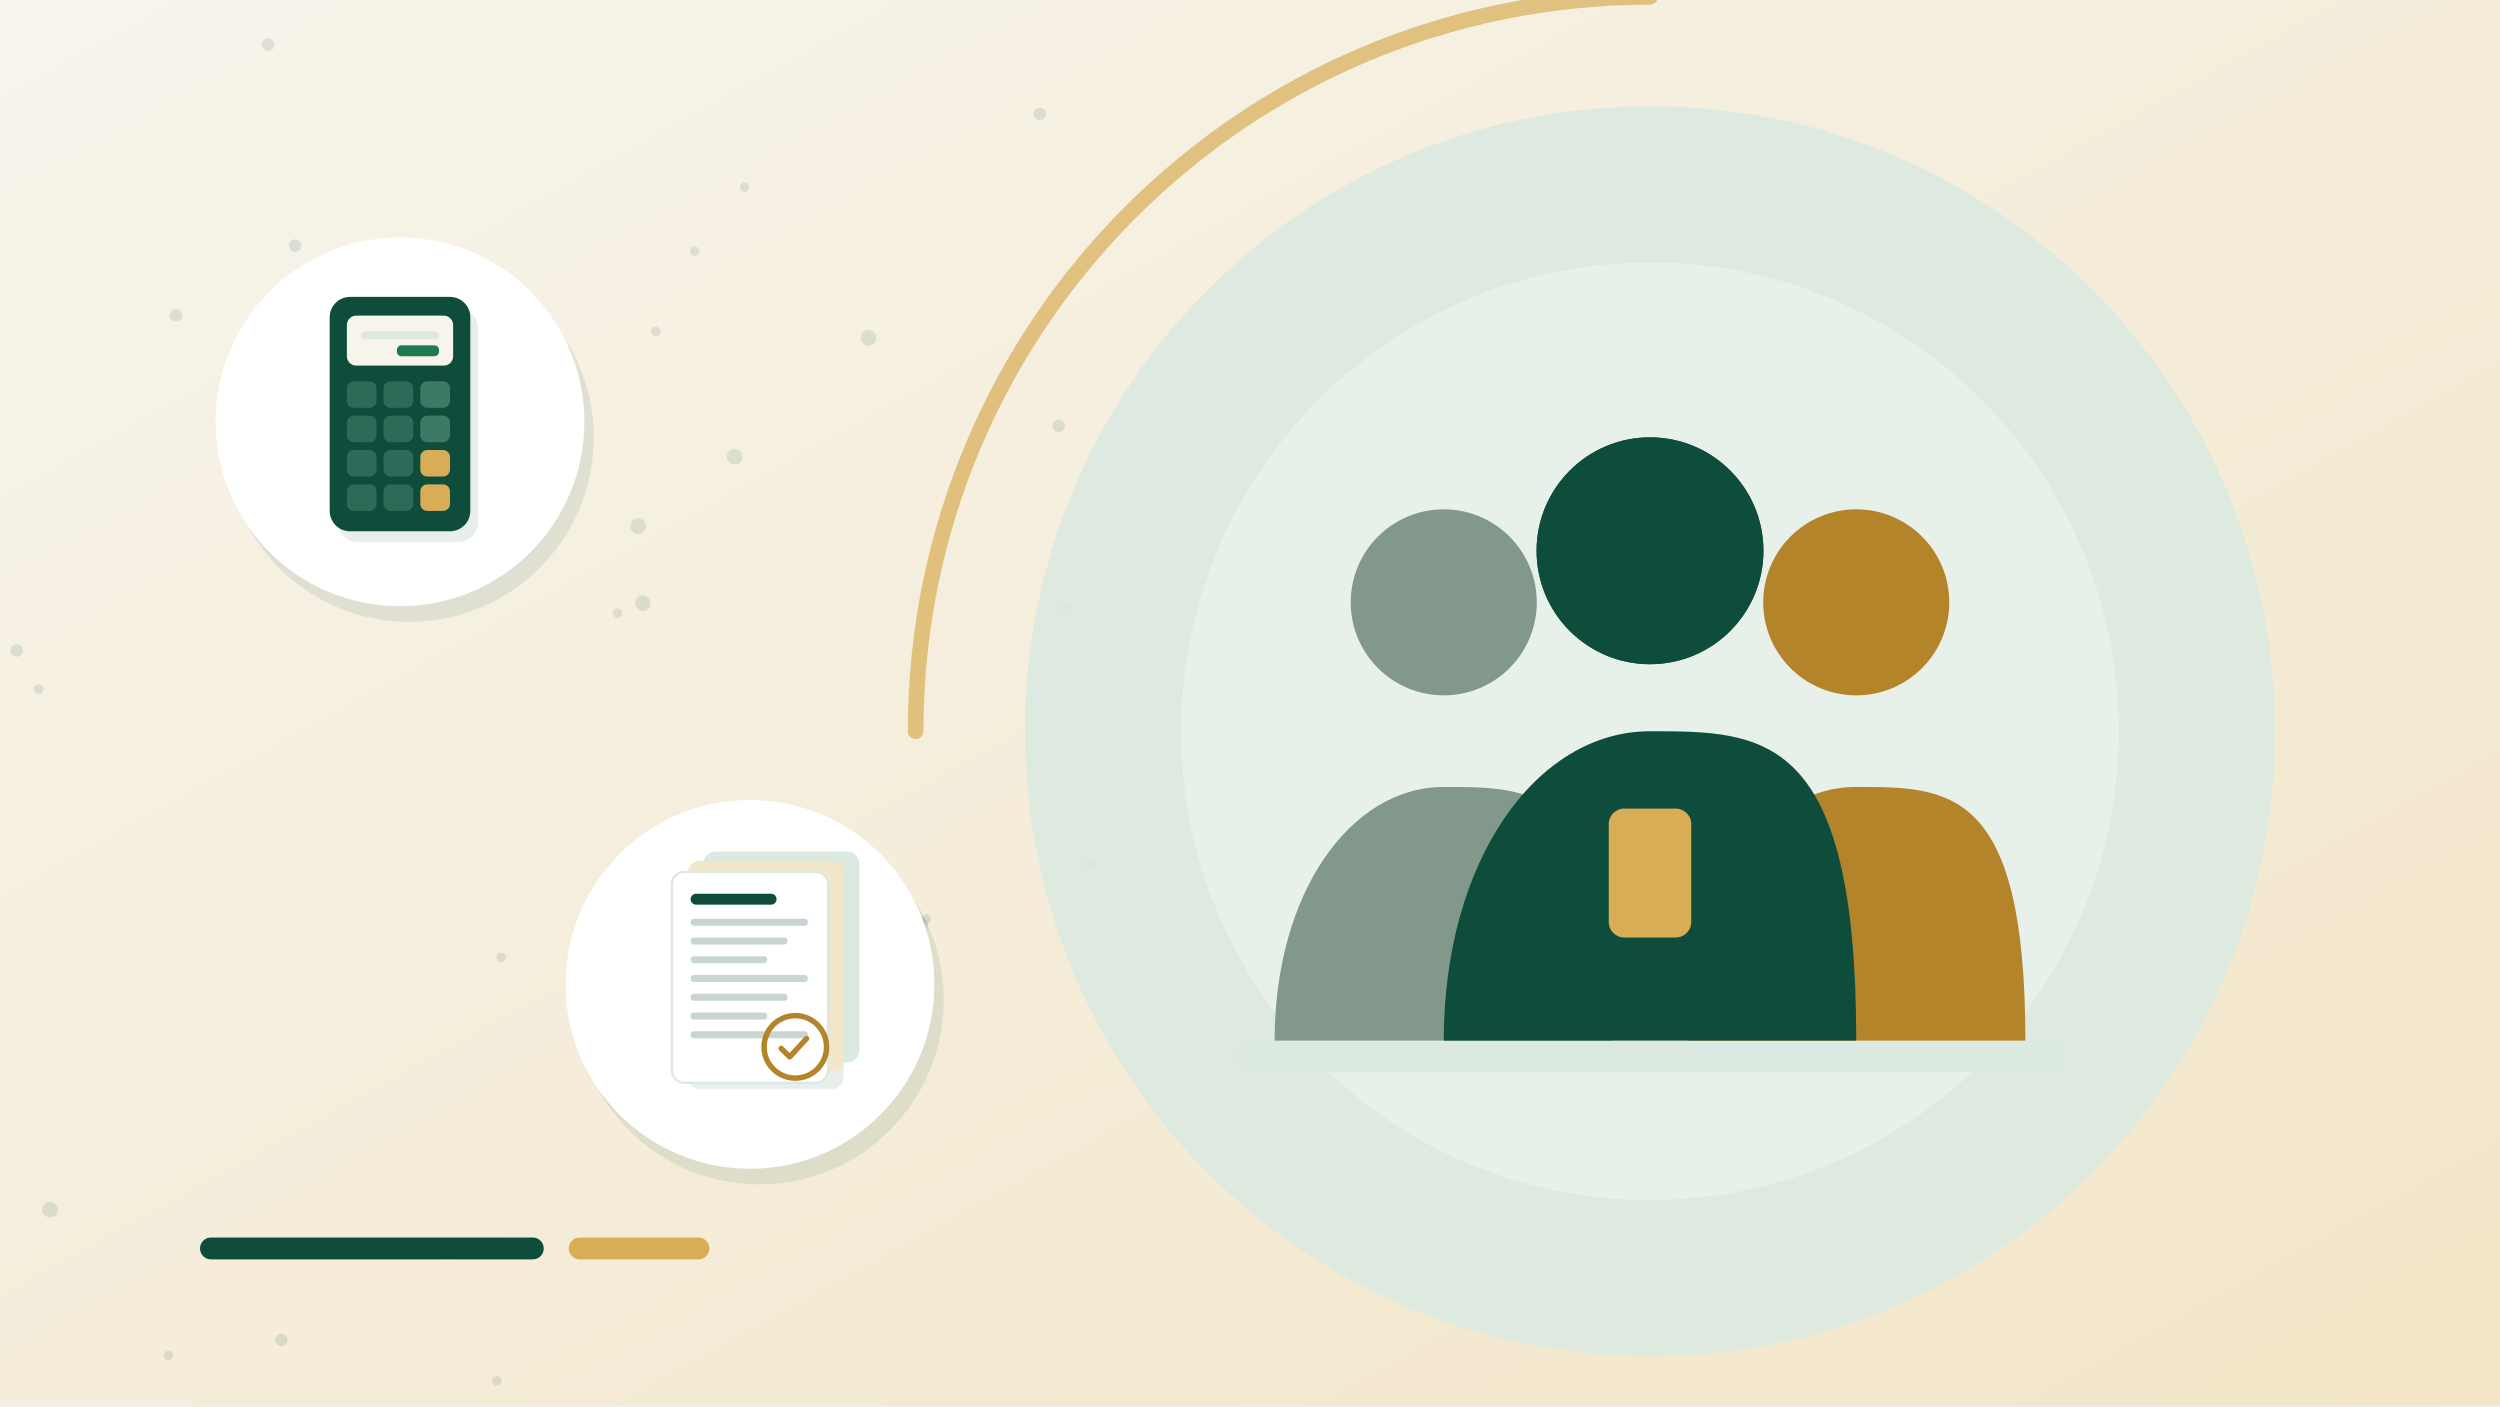
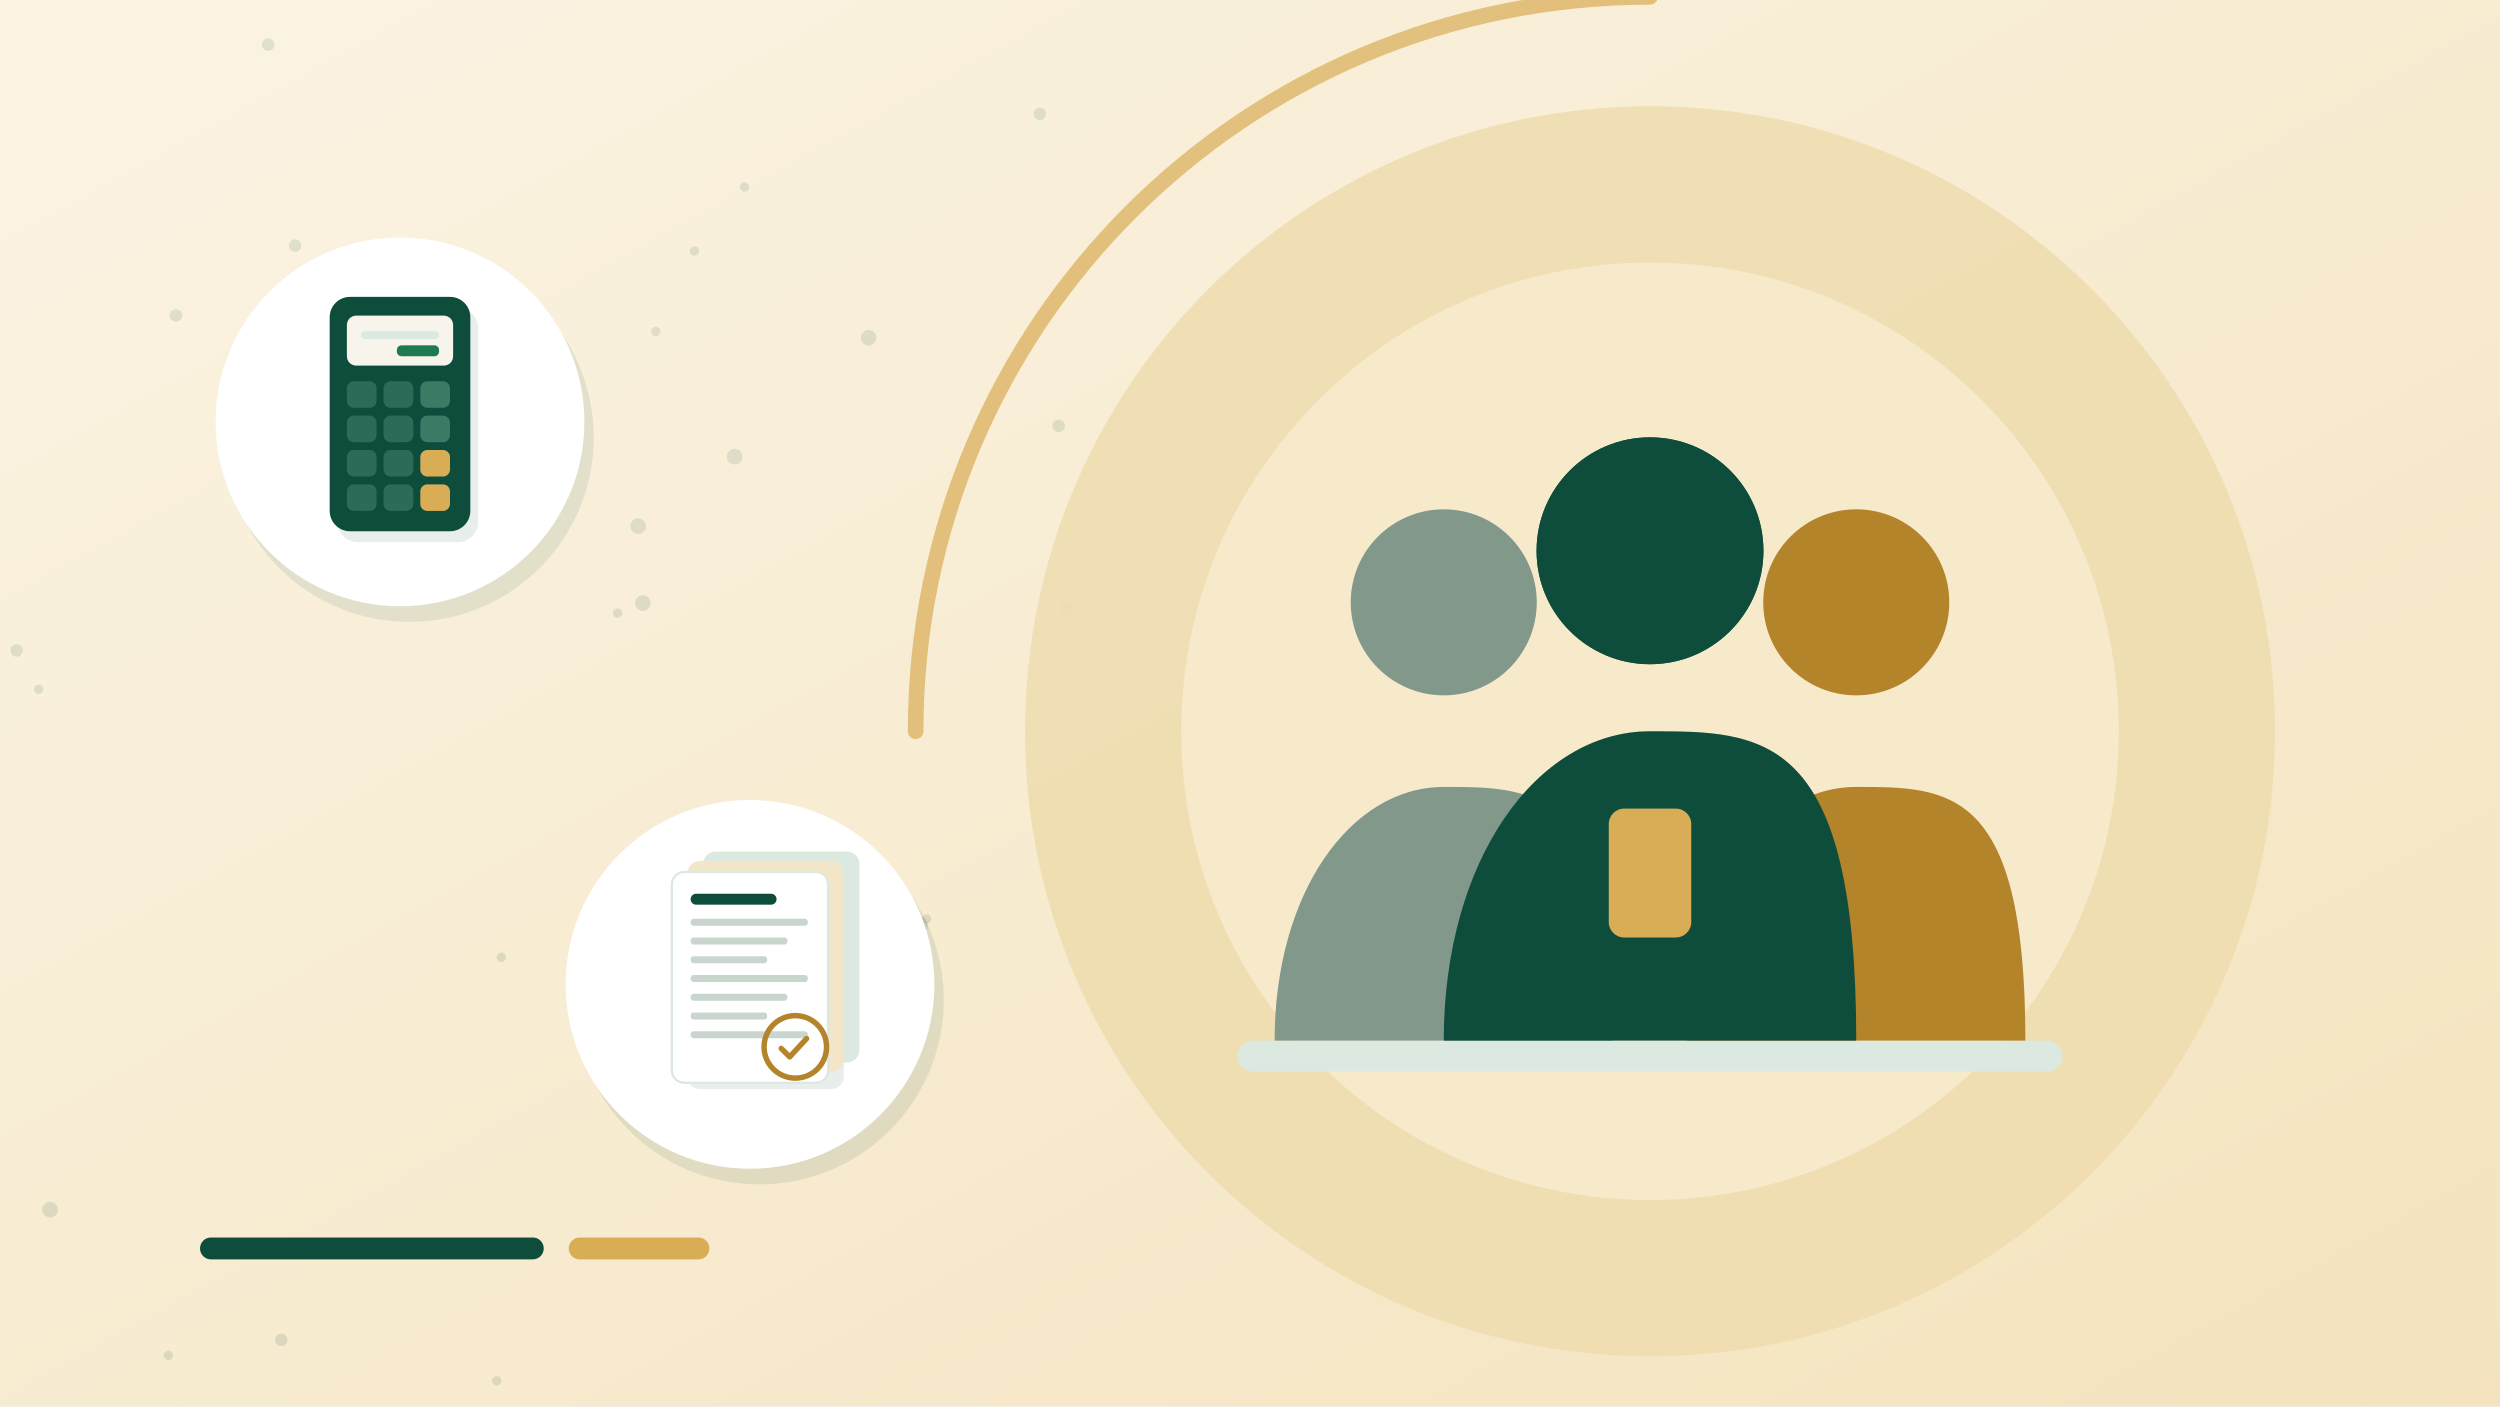
<svg xmlns="http://www.w3.org/2000/svg" viewBox="0 0 1600 900" width="1600" height="900">
  <defs>
    <linearGradient id="bg" x1="0" y1="0" x2="1" y2="1">
-       <stop offset="0" stop-color="#F7F4EC" />
-       <stop offset="1" stop-color="#F3E6C8" />
+       <stop offset="0" stop-color="#FBF4E4" />
+       <stop offset="1" stop-color="#F4E3BE" />
    </linearGradient>
  </defs>
  <rect x="0" y="0" width="1600" height="900" rx="0" fill="url(#bg)" />
  <circle cx="411.41" cy="386" r="5" fill="#0E4D3C" opacity=".12" />
  <circle cx="10.679" cy="416.322" r="4" fill="#0E4D3C" opacity=".12" />
  <circle cx="592.984" cy="588.125" r="3" fill="#0E4D3C" opacity=".12" />
  <circle cx="24.771" cy="441.077" r="3" fill="#0E4D3C" opacity=".12" />
  <circle cx="179.998" cy="857.535" r="4" fill="#0E4D3C" opacity=".12" />
  <circle cx="32.081" cy="774.145" r="5" fill="#0E4D3C" opacity=".12" />
  <circle cx="255.659" cy="379.138" r="5" fill="#0E4D3C" opacity=".12" />
  <circle cx="188.871" cy="157.204" r="4" fill="#0E4D3C" opacity=".12" />
  <circle cx="476.529" cy="119.68" r="3" fill="#0E4D3C" opacity=".12" />
  <circle cx="697.959" cy="551.994" r="3" fill="#0E4D3C" opacity=".12" />
  <circle cx="419.711" cy="212.089" r="3" fill="#0E4D3C" opacity=".12" />
  <circle cx="677.522" cy="272.575" r="4" fill="#0E4D3C" opacity=".12" />
  <circle cx="555.88" cy="216.164" r="5" fill="#0E4D3C" opacity=".12" />
  <circle cx="395.267" cy="392.428" r="3" fill="#0E4D3C" opacity=".12" />
  <circle cx="470.144" cy="292.219" r="5" fill="#0E4D3C" opacity=".12" />
  <circle cx="112.622" cy="201.869" r="4" fill="#0E4D3C" opacity=".12" />
  <circle cx="171.629" cy="28.572" r="4" fill="#0E4D3C" opacity=".12" />
  <circle cx="588.948" cy="592.102" r="5" fill="#0E4D3C" opacity=".12" />
  <circle cx="665.473" cy="72.855" r="4" fill="#0E4D3C" opacity=".12" />
  <circle cx="408.41" cy="336.757" r="5" fill="#0E4D3C" opacity=".12" />
  <circle cx="107.756" cy="867.417" r="3" fill="#0E4D3C" opacity=".12" />
  <circle cx="317.917" cy="883.745" r="3" fill="#0E4D3C" opacity=".12" />
  <circle cx="682.34" cy="389.908" r="4" fill="#0E4D3C" opacity=".12" />
  <circle cx="320.837" cy="612.711" r="3" fill="#0E4D3C" opacity=".12" />
  <circle cx="444.422" cy="160.614" r="3" fill="#0E4D3C" opacity=".12" />
  <circle cx="192.259" cy="272.313" r="5" fill="#0E4D3C" opacity=".12" />
-   <circle cx="1056" cy="468" r="400" fill="#DCE9E1" opacity=".9" />
-   <circle cx="1056" cy="468" r="300" fill="#E8F0EA" />
+   <circle cx="1056" cy="468" r="400" fill="#F0DDB0" opacity=".9" />
+   <circle cx="1056" cy="468" r="300" fill="#F7EACB" />
  <path d="M586 468 a 470 470 0 0 1 470 -470" fill="none" stroke="#D9AD55" stroke-width="10" stroke-linecap="round" opacity=".7" />
  <g transform="translate(726 138) scale(1.65)">
    <rect x="40" y="320" width="320" height="12" rx="6" fill="#DCE9E1" />
    <circle cx="120" cy="150" r="36.08" fill="#81988B" />
    <path d="M54.4 320c0-57.4 29.52-98.4 65.6-98.4 s65.6 0 65.6 98.4 z" fill="#81988B" />
    <circle cx="280" cy="150" r="36.08" fill="#B4842A" />
    <path d="M214.4 320c0-57.4 29.52-98.4 65.6-98.4 s65.6 0 65.6 98.4 z" fill="#B4842A" />
    <circle cx="200" cy="130" r="44" fill="#0E4D3C" />
    <path d="M120 320c0-70 36-120 80-120 s80 0 80 120 z" fill="#0E4D3C" />
    <circle cx="200" cy="130" r="44" fill="#0E4D3C" />
    <rect x="184" y="230" width="32" height="50" rx="6" fill="#D9AD55" />
  </g>
  <circle cx="262" cy="280" r="118" fill="#0E4D3C" opacity=".10" />
  <circle cx="256" cy="270" r="118" fill="#FFFFFF" />
  <g transform="translate(156 170) scale(.5)">
    <rect x="120" y="54" width="180" height="300" rx="26" fill="#0E4D3C" opacity=".10" />
    <rect x="110" y="40" width="180" height="300" rx="26" fill="#0E4D3C" />
    <rect x="132" y="64" width="136" height="64" rx="12" fill="#F7F4EC" />
    <rect x="150" y="84" width="100" height="10" rx="5" fill="#DCE9E1" />
    <rect x="196" y="102" width="54" height="14" rx="6" fill="#1F7A52" />
    <rect x="132" y="148" width="38" height="34" rx="9" fill="#2C6B57" />
    <rect x="179" y="148" width="38" height="34" rx="9" fill="#2C6B57" />
    <rect x="226" y="148" width="38" height="34" rx="9" fill="#3B7A64" />
    <rect x="132" y="192" width="38" height="34" rx="9" fill="#2C6B57" />
    <rect x="179" y="192" width="38" height="34" rx="9" fill="#2C6B57" />
    <rect x="226" y="192" width="38" height="34" rx="9" fill="#3B7A64" />
    <rect x="132" y="236" width="38" height="34" rx="9" fill="#2C6B57" />
    <rect x="179" y="236" width="38" height="34" rx="9" fill="#2C6B57" />
    <rect x="226" y="236" width="38" height="34" rx="9" fill="#D9AD55" />
    <rect x="132" y="280" width="38" height="34" rx="9" fill="#2C6B57" />
    <rect x="179" y="280" width="38" height="34" rx="9" fill="#2C6B57" />
    <rect x="226" y="280" width="38" height="34" rx="9" fill="#D9AD55" />
  </g>
  <circle cx="486" cy="640" r="118" fill="#0E4D3C" opacity=".10" />
  <circle cx="480" cy="630" r="118" fill="#FFFFFF" />
  <g transform="translate(380 530) scale(.5)">
    <rect x="120" y="64" width="200" height="270" rx="16" fill="#0E4D3C" opacity=".10" />
    <rect x="140" y="30" width="200" height="270" rx="16" fill="#DCE9E1" />
    <rect x="120" y="42" width="200" height="270" rx="16" fill="#F3E6C8" />
    <rect x="100" y="56" width="200" height="270" rx="16" fill="#FFFFFF" stroke="#DCE9E1" stroke-width="3" />
    <rect x="124" y="84" width="110" height="14" rx="7" fill="#0E4D3C" />
    <rect x="124" y="116" width="150" height="9" rx="4" fill="#C9D6CE" />
    <rect x="124" y="140" width="124" height="9" rx="4" fill="#C9D6CE" />
    <rect x="124" y="164" width="98" height="9" rx="4" fill="#C9D6CE" />
    <rect x="124" y="188" width="150" height="9" rx="4" fill="#C9D6CE" />
    <rect x="124" y="212" width="124" height="9" rx="4" fill="#C9D6CE" />
    <rect x="124" y="236" width="98" height="9" rx="4" fill="#C9D6CE" />
    <rect x="124" y="260" width="150" height="9" rx="4" fill="#C9D6CE" />
    <circle cx="258" cy="280" r="40" fill="none" stroke="#B4842A" stroke-width="7" />
    <path d="M240 282 l10.8 10.8 l21.6 -23.4" fill="none" stroke="#B4842A" stroke-width="7" stroke-linecap="round" stroke-linejoin="round" />
  </g>
  <rect x="128" y="792" width="220" height="14" rx="7" fill="#0E4D3C" />
  <rect x="364" y="792" width="90" height="14" rx="7" fill="#D9AD55" />
</svg>
